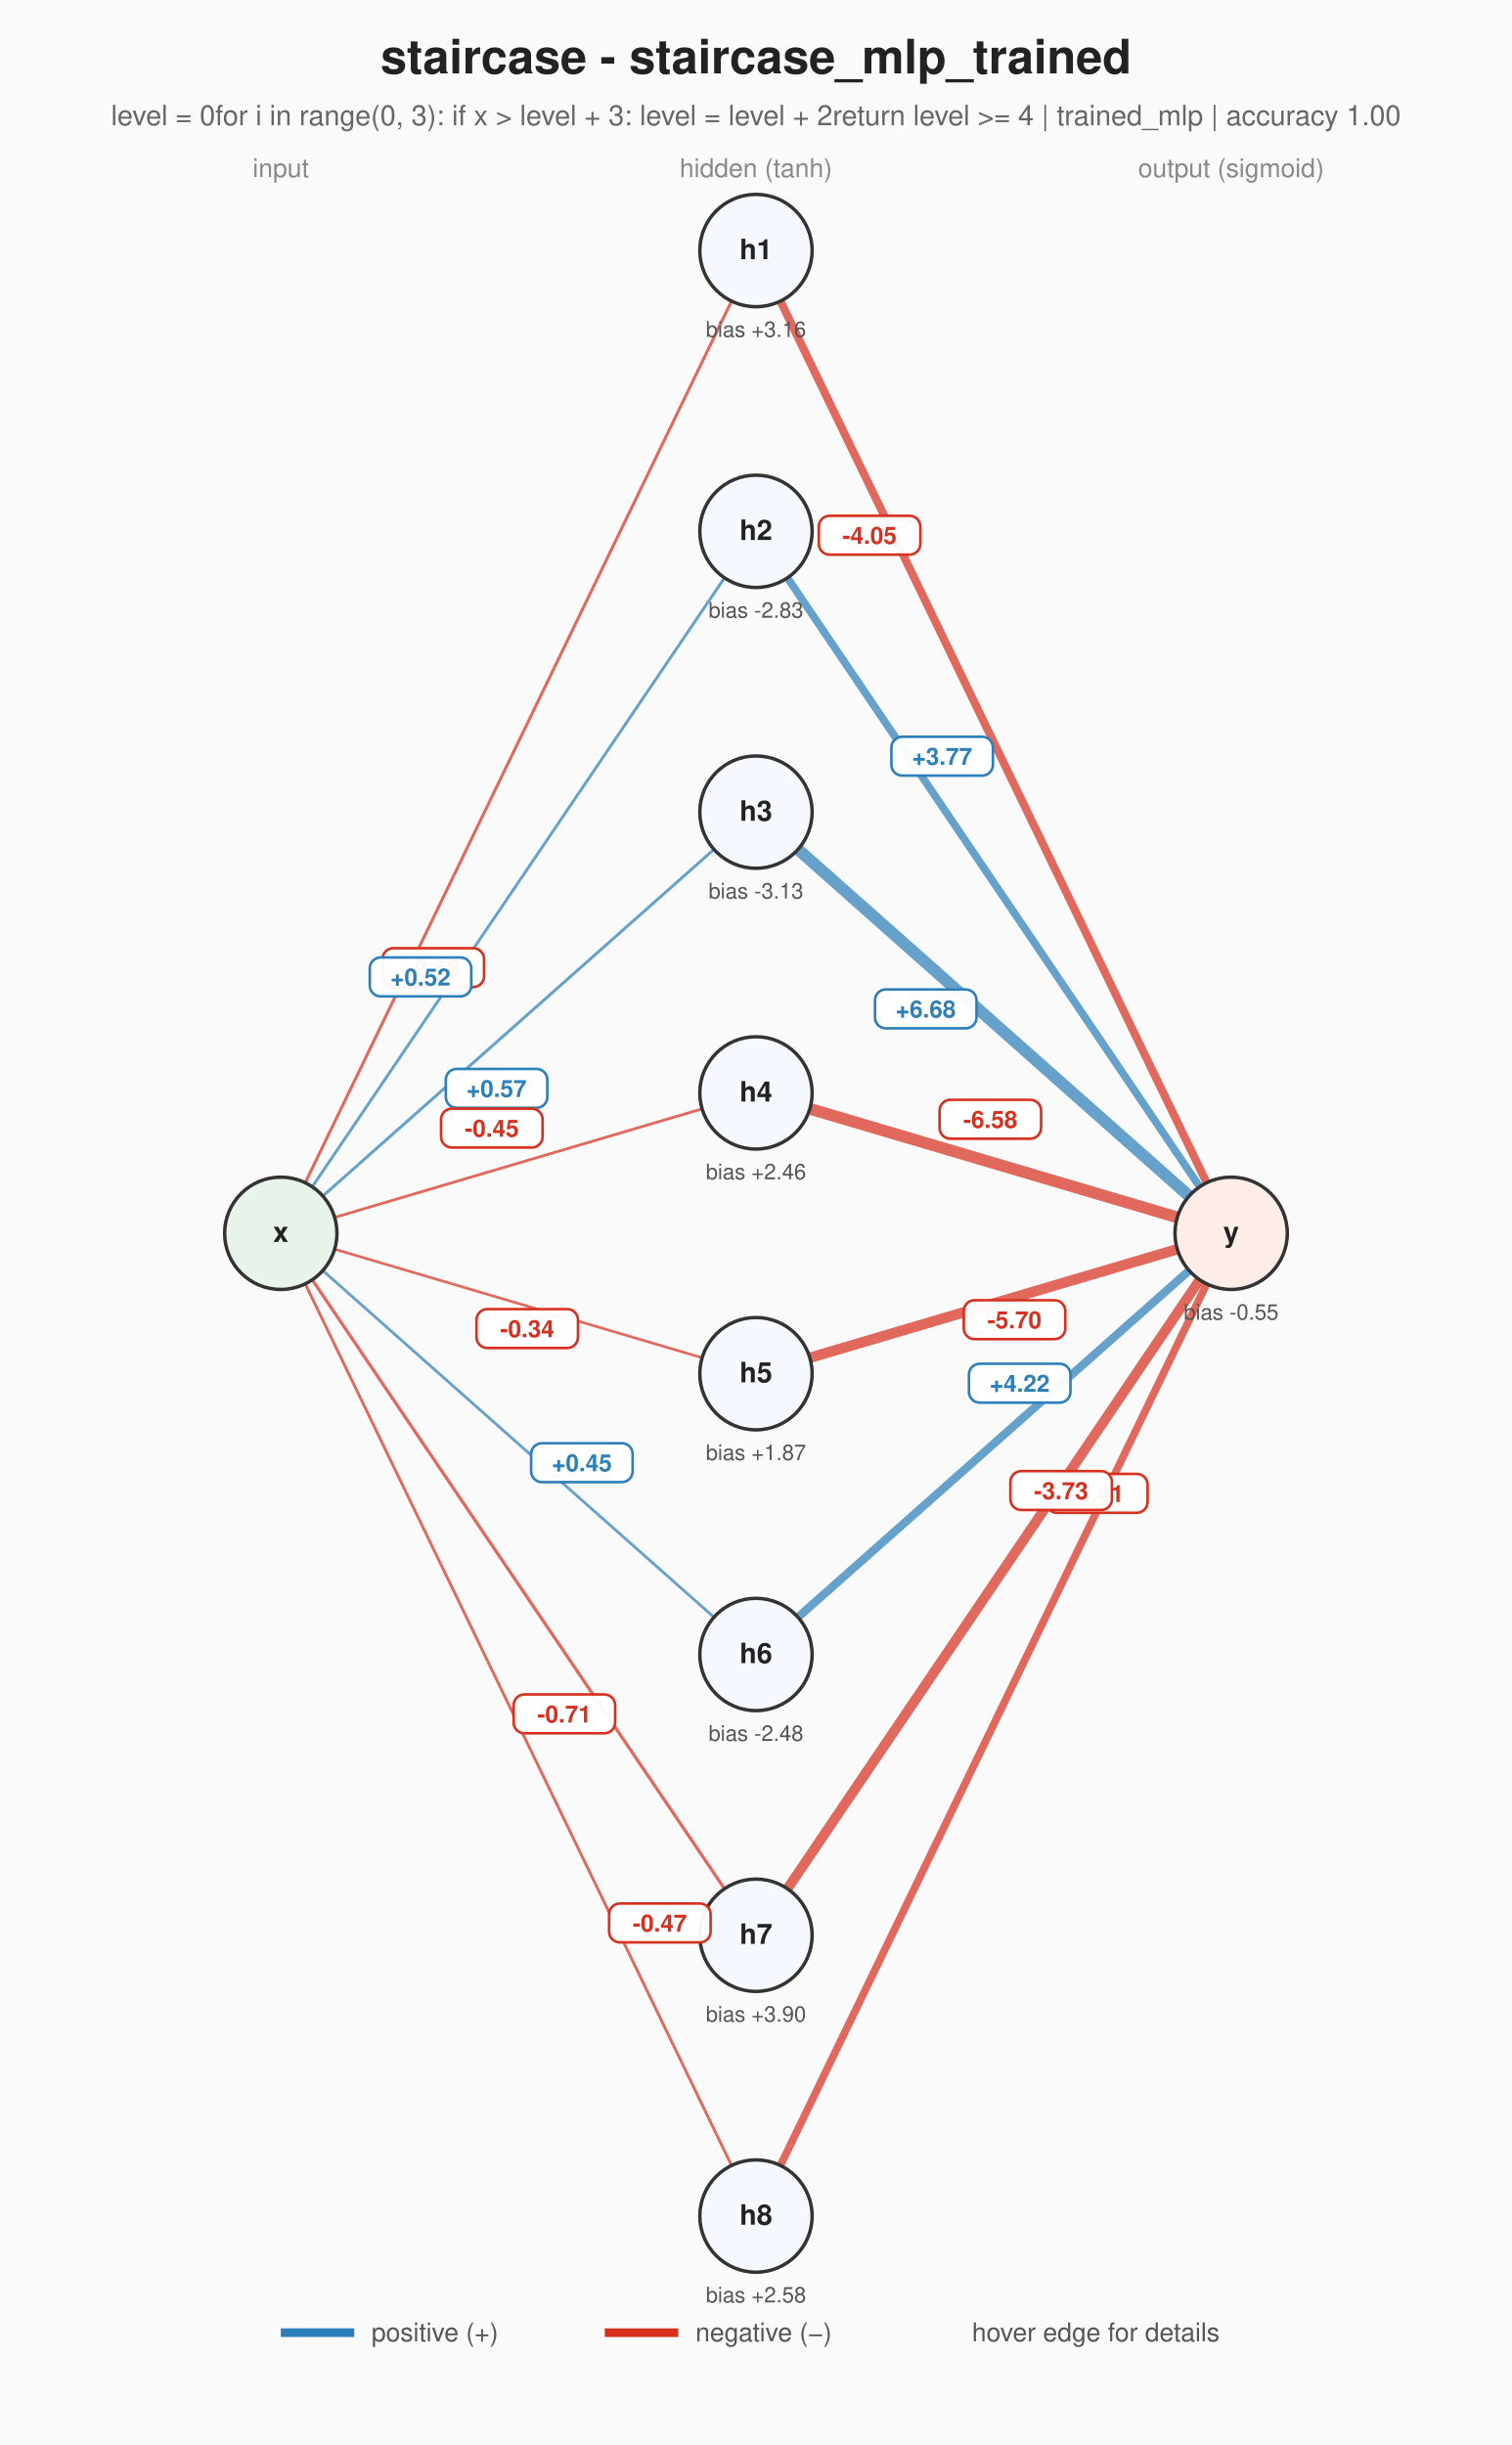
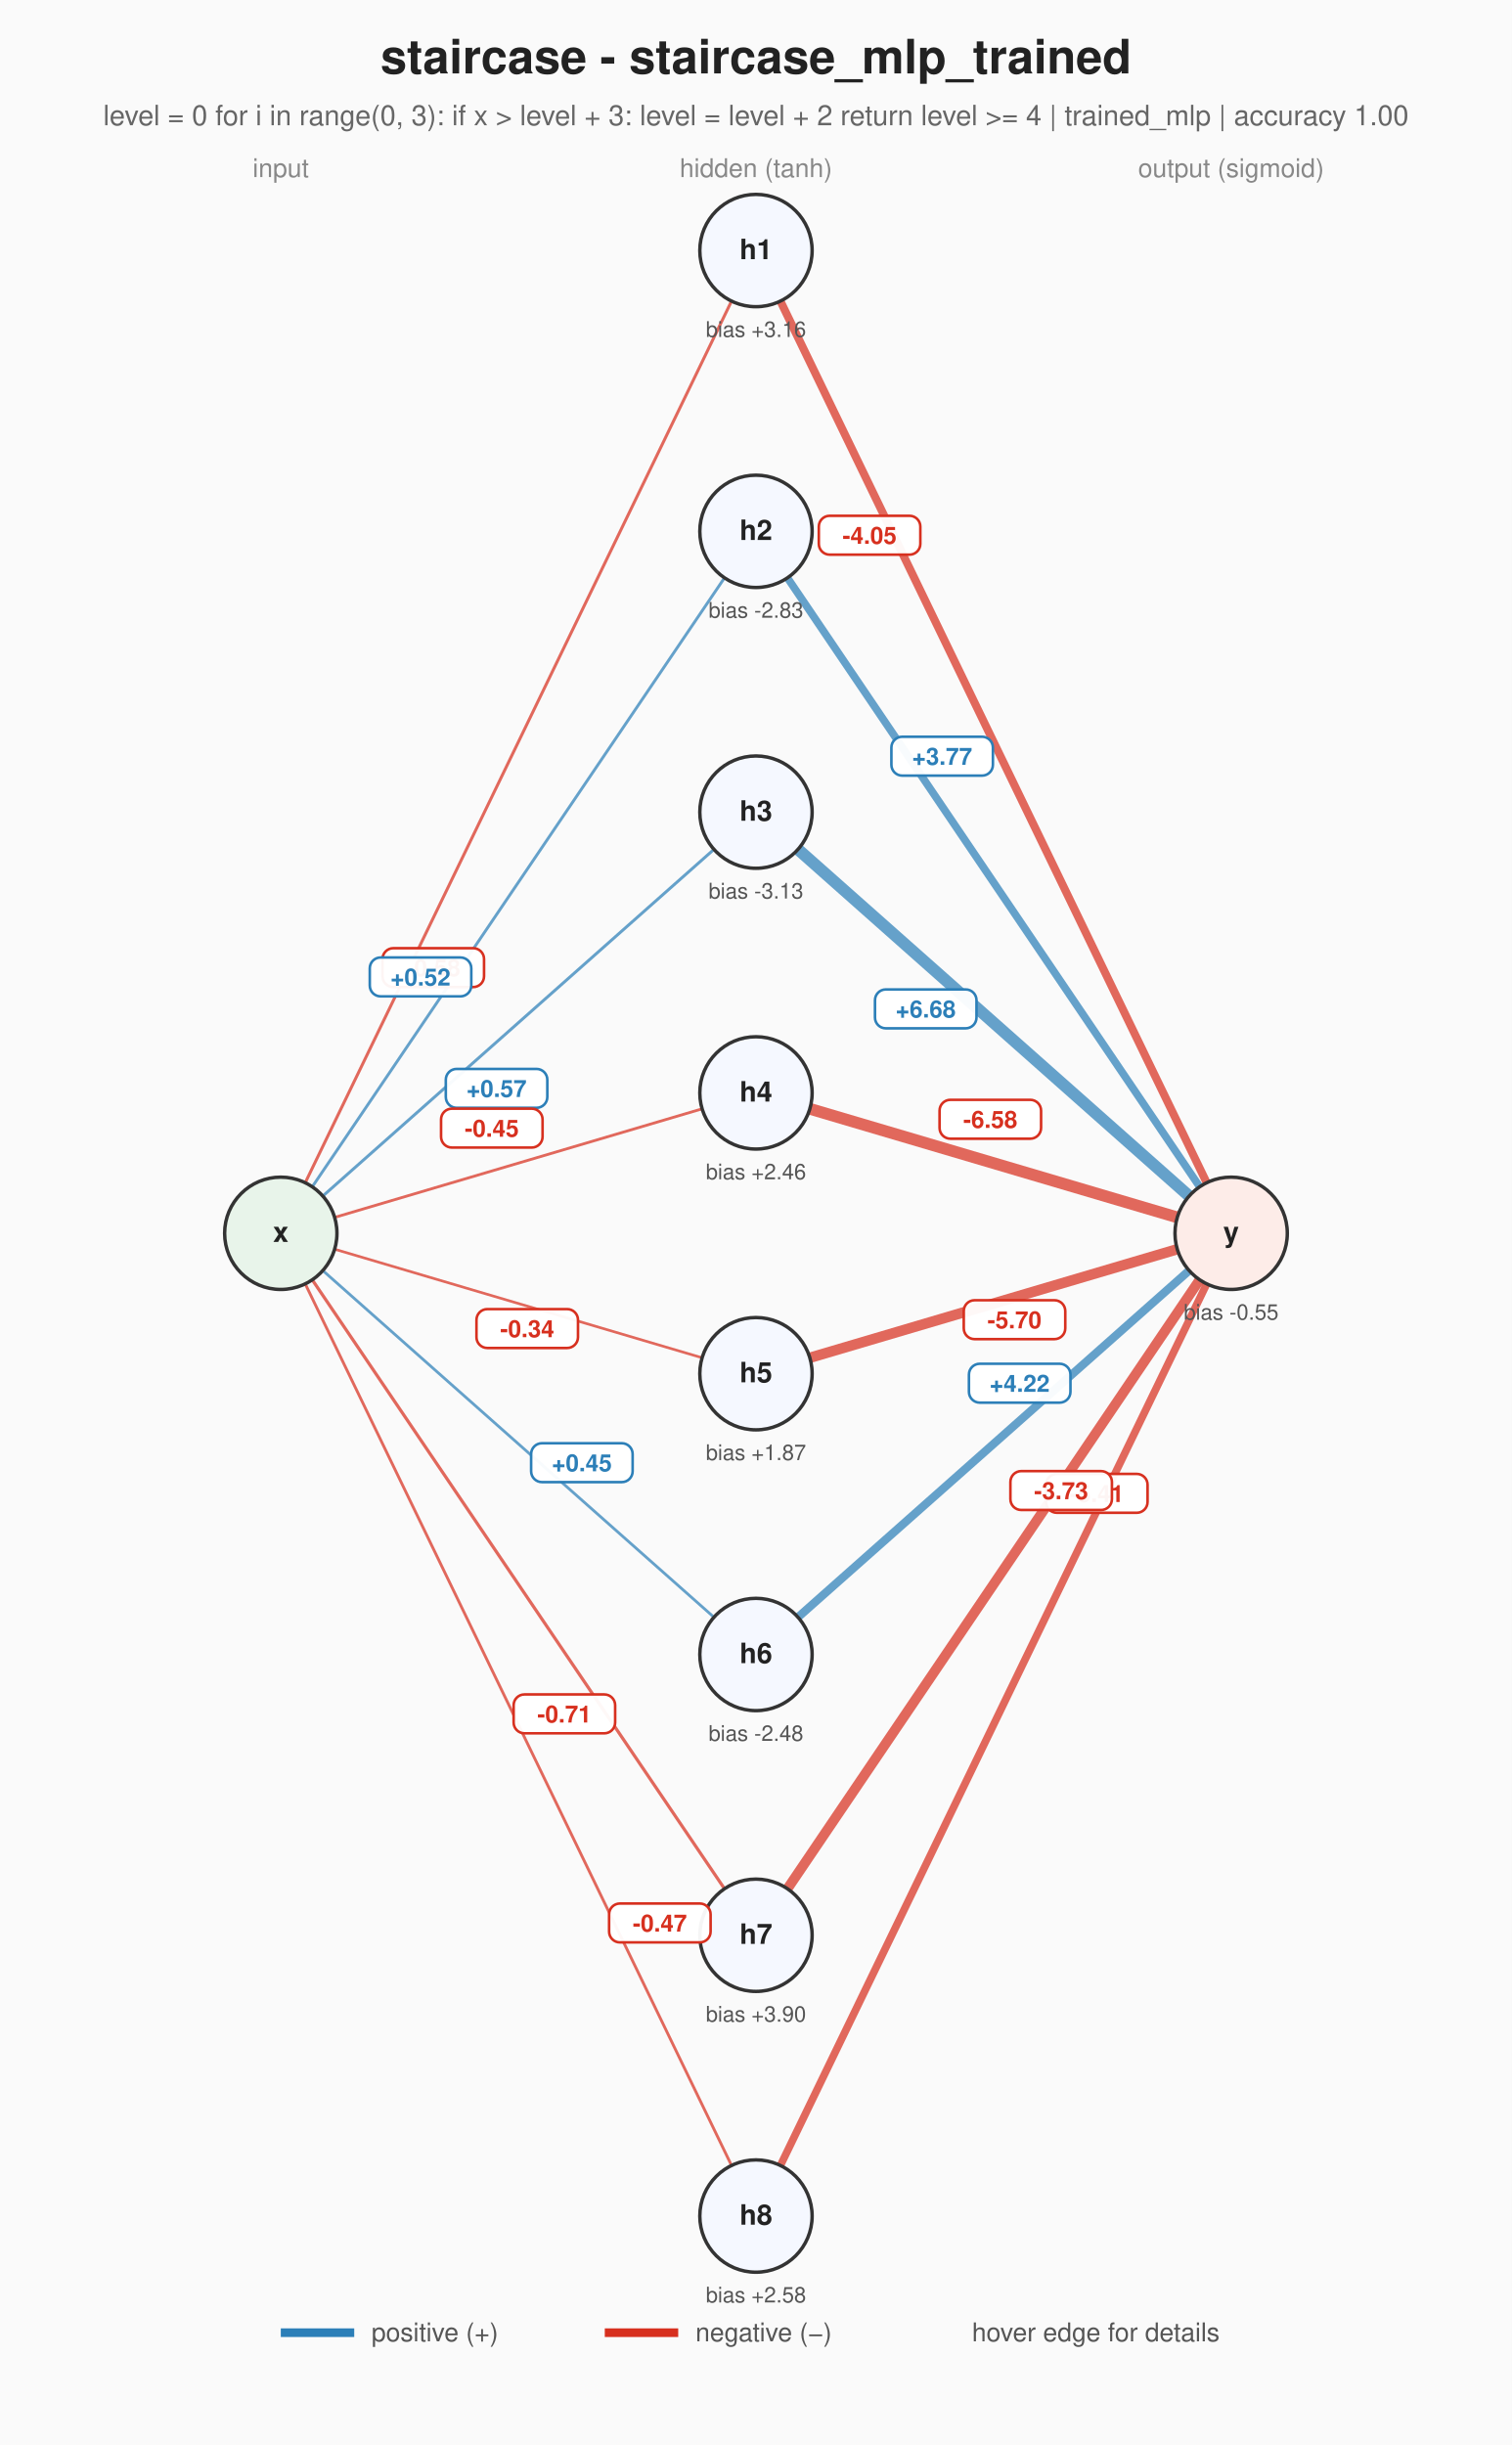
<svg xmlns="http://www.w3.org/2000/svg" width="700" height="1132" viewBox="0 0 700 1132" font-family="Helvetica, Arial, sans-serif">
  <style type="text/css">
  .edge { cursor: pointer; }
  .edge-line { transition: stroke-width .15s, stroke-opacity .15s; }
  .edge:hover .edge-line { stroke-opacity: 1; stroke-width: 5; }
  .edge .wlabel { transition: opacity .15s; }
  .edge:hover .wlabel rect { stroke-width: 2; }
  .neuron { cursor: pointer; transition: stroke-width .15s; }
  .neuron:hover { stroke-width: 3; }
  .neuron.dim { opacity: .35; }
  .edge.dim .edge-line { opacity: .2; }
  .edge.dim .wlabel { opacity: .25; }
  svg.hide-weights .wlabel { display: none; }
  svg.hide-biases .bias-label { display: none; }
</style>
  <rect width="700" height="1132" fill="#fafafa" />
  <text x="350.0" y="34" text-anchor="middle" font-size="22" font-weight="bold" fill="#222">staircase - staircase_mlp_trained</text>
  <text x="350.0" y="58" text-anchor="middle" font-size="13" fill="#666">
- level = 0
- for i in range(0, 3):
-     if x &gt; level + 3:
-         level = level + 2
- return level &gt;= 4
-   |  trained_mlp  |  accuracy 1.00</text>
+         level = 0
+         for i in range(0, 3):
+             if x &gt; level + 3:
+                 level = level + 2
+         return level &gt;= 4
+           |  trained_mlp  |  accuracy 1.00</text>
  <g id="diagram">
    <g class="edge" data-layer="0" data-edge="0" data-weight="-0.5758" data-from="x" data-to="h1" data-sign="neg">
      <line class="edge-line" x1="130.0" y1="571.0" x2="350.0" y2="116.0" stroke="#d7301f" stroke-width="1.39" stroke-opacity="0.72" />
    </g>
    <g class="edge" data-layer="0" data-edge="1" data-weight="0.5170" data-from="x" data-to="h2" data-sign="pos">
      <line class="edge-line" x1="130.0" y1="571.0" x2="350.0" y2="246.0" stroke="#2c7fb8" stroke-width="1.35" stroke-opacity="0.72" />
    </g>
    <g class="edge" data-layer="0" data-edge="2" data-weight="0.5712" data-from="x" data-to="h3" data-sign="pos">
      <line class="edge-line" x1="130.0" y1="571.0" x2="350.0" y2="376.0" stroke="#2c7fb8" stroke-width="1.38" stroke-opacity="0.72" />
    </g>
    <g class="edge" data-layer="0" data-edge="3" data-weight="-0.4498" data-from="x" data-to="h4" data-sign="neg">
      <line class="edge-line" x1="130.0" y1="571.0" x2="350.0" y2="506.0" stroke="#d7301f" stroke-width="1.30" stroke-opacity="0.72" />
    </g>
    <g class="edge" data-layer="0" data-edge="4" data-weight="-0.3425" data-from="x" data-to="h5" data-sign="neg">
      <line class="edge-line" x1="130.0" y1="571.0" x2="350.0" y2="636.0" stroke="#d7301f" stroke-width="1.23" stroke-opacity="0.72" />
    </g>
    <g class="edge" data-layer="0" data-edge="5" data-weight="0.4528" data-from="x" data-to="h6" data-sign="pos">
      <line class="edge-line" x1="130.0" y1="571.0" x2="350.0" y2="766.0" stroke="#2c7fb8" stroke-width="1.30" stroke-opacity="0.72" />
    </g>
    <g class="edge" data-layer="0" data-edge="6" data-weight="-0.7131" data-from="x" data-to="h7" data-sign="neg">
      <line class="edge-line" x1="130.0" y1="571.0" x2="350.0" y2="896.0" stroke="#d7301f" stroke-width="1.48" stroke-opacity="0.72" />
    </g>
    <g class="edge" data-layer="0" data-edge="7" data-weight="-0.4730" data-from="x" data-to="h8" data-sign="neg">
      <line class="edge-line" x1="130.0" y1="571.0" x2="350.0" y2="1026.0" stroke="#d7301f" stroke-width="1.32" stroke-opacity="0.72" />
    </g>
    <g class="edge" data-layer="1" data-edge="8" data-weight="-4.0510" data-from="h1" data-to="y" data-sign="neg">
      <line class="edge-line" x1="350.0" y1="116.0" x2="570.0" y2="571.0" stroke="#d7301f" stroke-width="3.73" stroke-opacity="0.72" />
    </g>
    <g class="edge" data-layer="1" data-edge="9" data-weight="3.7696" data-from="h2" data-to="y" data-sign="pos">
      <line class="edge-line" x1="350.0" y1="246.0" x2="570.0" y2="571.0" stroke="#2c7fb8" stroke-width="3.54" stroke-opacity="0.72" />
    </g>
    <g class="edge" data-layer="1" data-edge="10" data-weight="6.6824" data-from="h3" data-to="y" data-sign="pos">
      <line class="edge-line" x1="350.0" y1="376.0" x2="570.0" y2="571.0" stroke="#2c7fb8" stroke-width="5.50" stroke-opacity="0.72" />
    </g>
    <g class="edge" data-layer="1" data-edge="11" data-weight="-6.5832" data-from="h4" data-to="y" data-sign="neg">
      <line class="edge-line" x1="350.0" y1="506.0" x2="570.0" y2="571.0" stroke="#d7301f" stroke-width="5.43" stroke-opacity="0.72" />
    </g>
    <g class="edge" data-layer="1" data-edge="12" data-weight="-5.6992" data-from="h5" data-to="y" data-sign="neg">
      <line class="edge-line" x1="350.0" y1="636.0" x2="570.0" y2="571.0" stroke="#d7301f" stroke-width="4.84" stroke-opacity="0.72" />
    </g>
    <g class="edge" data-layer="1" data-edge="13" data-weight="4.2169" data-from="h6" data-to="y" data-sign="pos">
      <line class="edge-line" x1="350.0" y1="766.0" x2="570.0" y2="571.0" stroke="#2c7fb8" stroke-width="3.84" stroke-opacity="0.72" />
    </g>
    <g class="edge" data-layer="1" data-edge="14" data-weight="-5.4118" data-from="h7" data-to="y" data-sign="neg">
      <line class="edge-line" x1="350.0" y1="896.0" x2="570.0" y2="571.0" stroke="#d7301f" stroke-width="4.64" stroke-opacity="0.72" />
    </g>
    <g class="edge" data-layer="1" data-edge="15" data-weight="-3.7348" data-from="h8" data-to="y" data-sign="neg">
      <line class="edge-line" x1="350.0" y1="1026.0" x2="570.0" y2="571.0" stroke="#d7301f" stroke-width="3.52" stroke-opacity="0.72" />
    </g>
    <g class="neuron" data-neuron="x">
      <circle cx="130.0" cy="571.0" r="26" fill="#e8f4ea" stroke="#333333" stroke-width="1.6" />
      <text x="130.0" y="575.0" text-anchor="middle" font-size="13" font-weight="600" fill="#222">x</text>
    </g>
    <text x="130.0" y="82.0" text-anchor="middle" font-size="12" fill="#888">input</text>
    <g class="neuron" data-neuron="h1">
      <circle cx="350.0" cy="116.0" r="26" fill="#f5f8ff" stroke="#333333" stroke-width="1.6" />
      <text x="350.0" y="120.0" text-anchor="middle" font-size="13" font-weight="600" fill="#222">h1</text>
      <text class="bias-label" x="350.0" y="156.0" text-anchor="middle" font-size="10" fill="#555">bias +3.16</text>
    </g>
    <g class="neuron" data-neuron="h2">
      <circle cx="350.0" cy="246.0" r="26" fill="#f5f8ff" stroke="#333333" stroke-width="1.6" />
      <text x="350.0" y="250.0" text-anchor="middle" font-size="13" font-weight="600" fill="#222">h2</text>
      <text class="bias-label" x="350.0" y="286.0" text-anchor="middle" font-size="10" fill="#555">bias -2.83</text>
    </g>
    <g class="neuron" data-neuron="h3">
      <circle cx="350.0" cy="376.0" r="26" fill="#f5f8ff" stroke="#333333" stroke-width="1.6" />
      <text x="350.0" y="380.0" text-anchor="middle" font-size="13" font-weight="600" fill="#222">h3</text>
      <text class="bias-label" x="350.0" y="416.0" text-anchor="middle" font-size="10" fill="#555">bias -3.13</text>
    </g>
    <g class="neuron" data-neuron="h4">
      <circle cx="350.0" cy="506.0" r="26" fill="#f5f8ff" stroke="#333333" stroke-width="1.6" />
      <text x="350.0" y="510.0" text-anchor="middle" font-size="13" font-weight="600" fill="#222">h4</text>
      <text class="bias-label" x="350.0" y="546.0" text-anchor="middle" font-size="10" fill="#555">bias +2.46</text>
    </g>
    <g class="neuron" data-neuron="h5">
      <circle cx="350.0" cy="636.0" r="26" fill="#f5f8ff" stroke="#333333" stroke-width="1.6" />
      <text x="350.0" y="640.0" text-anchor="middle" font-size="13" font-weight="600" fill="#222">h5</text>
      <text class="bias-label" x="350.0" y="676.0" text-anchor="middle" font-size="10" fill="#555">bias +1.87</text>
    </g>
    <g class="neuron" data-neuron="h6">
      <circle cx="350.0" cy="766.0" r="26" fill="#f5f8ff" stroke="#333333" stroke-width="1.6" />
      <text x="350.0" y="770.0" text-anchor="middle" font-size="13" font-weight="600" fill="#222">h6</text>
      <text class="bias-label" x="350.0" y="806.0" text-anchor="middle" font-size="10" fill="#555">bias -2.48</text>
    </g>
    <g class="neuron" data-neuron="h7">
      <circle cx="350.0" cy="896.0" r="26" fill="#f5f8ff" stroke="#333333" stroke-width="1.6" />
      <text x="350.0" y="900.0" text-anchor="middle" font-size="13" font-weight="600" fill="#222">h7</text>
      <text class="bias-label" x="350.0" y="936.0" text-anchor="middle" font-size="10" fill="#555">bias +3.90</text>
    </g>
    <g class="neuron" data-neuron="h8">
      <circle cx="350.0" cy="1026.0" r="26" fill="#f5f8ff" stroke="#333333" stroke-width="1.6" />
      <text x="350.0" y="1030.0" text-anchor="middle" font-size="13" font-weight="600" fill="#222">h8</text>
      <text class="bias-label" x="350.0" y="1066.0" text-anchor="middle" font-size="10" fill="#555">bias +2.58</text>
    </g>
    <text x="350.0" y="82.0" text-anchor="middle" font-size="12" fill="#888">hidden (tanh)</text>
    <g class="neuron" data-neuron="y">
      <circle cx="570.0" cy="571.0" r="26" fill="#fdece8" stroke="#333333" stroke-width="1.6" />
      <text x="570.0" y="575.0" text-anchor="middle" font-size="13" font-weight="600" fill="#222">y</text>
      <text class="bias-label" x="570.0" y="611.0" text-anchor="middle" font-size="10" fill="#555">bias -0.55</text>
    </g>
    <text x="570.0" y="82.0" text-anchor="middle" font-size="12" fill="#888">output (sigmoid)</text>
    <g class="label-layer">
      <g class="wlabel" data-edge="0" pointer-events="none">
        <rect x="177.1" y="439.0" width="47.0" height="18" rx="5" fill="#ffffff" fill-opacity="0.95" stroke="#d7301f" stroke-width="1.2" />
        <text x="200.6" y="452.0" text-anchor="middle" font-size="11" font-weight="700" fill="#d7301f">-0.58</text>
      </g>
      <g class="wlabel" data-edge="1" pointer-events="none">
        <rect x="171.2" y="443.3" width="47.0" height="18" rx="5" fill="#ffffff" fill-opacity="0.95" stroke="#2c7fb8" stroke-width="1.2" />
        <text x="194.7" y="456.3" text-anchor="middle" font-size="11" font-weight="700" fill="#2c7fb8">+0.52</text>
      </g>
      <g class="wlabel" data-edge="2" pointer-events="none">
        <rect x="206.4" y="494.9" width="47.0" height="18" rx="5" fill="#ffffff" fill-opacity="0.95" stroke="#2c7fb8" stroke-width="1.2" />
        <text x="229.9" y="507.9" text-anchor="middle" font-size="11" font-weight="700" fill="#2c7fb8">+0.57</text>
      </g>
      <g class="wlabel" data-edge="3" pointer-events="none">
        <rect x="204.2" y="513.3" width="47.0" height="18" rx="5" fill="#ffffff" fill-opacity="0.95" stroke="#d7301f" stroke-width="1.2" />
        <text x="227.7" y="526.3" text-anchor="middle" font-size="11" font-weight="700" fill="#d7301f">-0.45</text>
      </g>
      <g class="wlabel" data-edge="4" pointer-events="none">
        <rect x="220.6" y="606.1" width="47.0" height="18" rx="5" fill="#ffffff" fill-opacity="0.95" stroke="#d7301f" stroke-width="1.2" />
        <text x="244.1" y="619.1" text-anchor="middle" font-size="11" font-weight="700" fill="#d7301f">-0.34</text>
      </g>
      <g class="wlabel" data-edge="5" pointer-events="none">
        <rect x="245.9" y="668.2" width="47.0" height="18" rx="5" fill="#ffffff" fill-opacity="0.95" stroke="#2c7fb8" stroke-width="1.2" />
        <text x="269.4" y="681.2" text-anchor="middle" font-size="11" font-weight="700" fill="#2c7fb8">+0.45</text>
      </g>
      <g class="wlabel" data-edge="6" pointer-events="none">
        <rect x="237.8" y="784.5" width="47.0" height="18" rx="5" fill="#ffffff" fill-opacity="0.95" stroke="#d7301f" stroke-width="1.2" />
        <text x="261.3" y="797.5" text-anchor="middle" font-size="11" font-weight="700" fill="#d7301f">-0.71</text>
      </g>
      <g class="wlabel" data-edge="7" pointer-events="none">
        <rect x="282.0" y="881.3" width="47.0" height="18" rx="5" fill="#ffffff" fill-opacity="0.95" stroke="#d7301f" stroke-width="1.2" />
        <text x="305.5" y="894.3" text-anchor="middle" font-size="11" font-weight="700" fill="#d7301f">-0.47</text>
      </g>
      <g class="wlabel" data-edge="8" pointer-events="none">
        <rect x="379.1" y="238.8" width="47.0" height="18" rx="5" fill="#ffffff" fill-opacity="0.95" stroke="#d7301f" stroke-width="1.2" />
        <text x="402.6" y="251.8" text-anchor="middle" font-size="11" font-weight="700" fill="#d7301f">-4.05</text>
      </g>
      <g class="wlabel" data-edge="9" pointer-events="none">
        <rect x="412.7" y="341.1" width="47.0" height="18" rx="5" fill="#ffffff" fill-opacity="0.95" stroke="#2c7fb8" stroke-width="1.2" />
        <text x="436.2" y="354.1" text-anchor="middle" font-size="11" font-weight="700" fill="#2c7fb8">+3.77</text>
      </g>
      <g class="wlabel" data-edge="10" pointer-events="none">
        <rect x="405.1" y="458.1" width="47.0" height="18" rx="5" fill="#ffffff" fill-opacity="0.95" stroke="#2c7fb8" stroke-width="1.2" />
        <text x="428.6" y="471.1" text-anchor="middle" font-size="11" font-weight="700" fill="#2c7fb8">+6.68</text>
      </g>
      <g class="wlabel" data-edge="11" pointer-events="none">
        <rect x="435.0" y="509.2" width="47.0" height="18" rx="5" fill="#ffffff" fill-opacity="0.95" stroke="#d7301f" stroke-width="1.2" />
        <text x="458.5" y="522.2" text-anchor="middle" font-size="11" font-weight="700" fill="#d7301f">-6.58</text>
      </g>
      <g class="wlabel" data-edge="12" pointer-events="none">
        <rect x="446.2" y="602.0" width="47.0" height="18" rx="5" fill="#ffffff" fill-opacity="0.95" stroke="#d7301f" stroke-width="1.2" />
        <text x="469.7" y="615.0" text-anchor="middle" font-size="11" font-weight="700" fill="#d7301f">-5.70</text>
      </g>
      <g class="wlabel" data-edge="13" pointer-events="none">
        <rect x="448.6" y="631.4" width="47.0" height="18" rx="5" fill="#ffffff" fill-opacity="0.95" stroke="#2c7fb8" stroke-width="1.2" />
        <text x="472.1" y="644.4" text-anchor="middle" font-size="11" font-weight="700" fill="#2c7fb8">+4.22</text>
      </g>
      <g class="wlabel" data-edge="14" pointer-events="none">
        <rect x="484.3" y="682.4" width="47.0" height="18" rx="5" fill="#ffffff" fill-opacity="0.95" stroke="#d7301f" stroke-width="1.2" />
        <text x="507.8" y="695.4" text-anchor="middle" font-size="11" font-weight="700" fill="#d7301f">-5.41</text>
      </g>
      <g class="wlabel" data-edge="15" pointer-events="none">
        <rect x="467.8" y="681.1" width="47.0" height="18" rx="5" fill="#ffffff" fill-opacity="0.95" stroke="#d7301f" stroke-width="1.2" />
        <text x="491.3" y="694.1" text-anchor="middle" font-size="11" font-weight="700" fill="#d7301f">-3.73</text>
      </g>
    </g>
    <line x1="130" y1="1080" x2="164" y2="1080" stroke="#2c7fb8" stroke-width="4" />
    <text x="172" y="1084" font-size="12" fill="#555">positive (+)</text>
    <line x1="280" y1="1080" x2="314" y2="1080" stroke="#d7301f" stroke-width="4" />
    <text x="322" y="1084" font-size="12" fill="#555">negative (−)</text>
    <text x="450" y="1084" font-size="12" fill="#555">hover edge for details</text>
  </g>
</svg>
